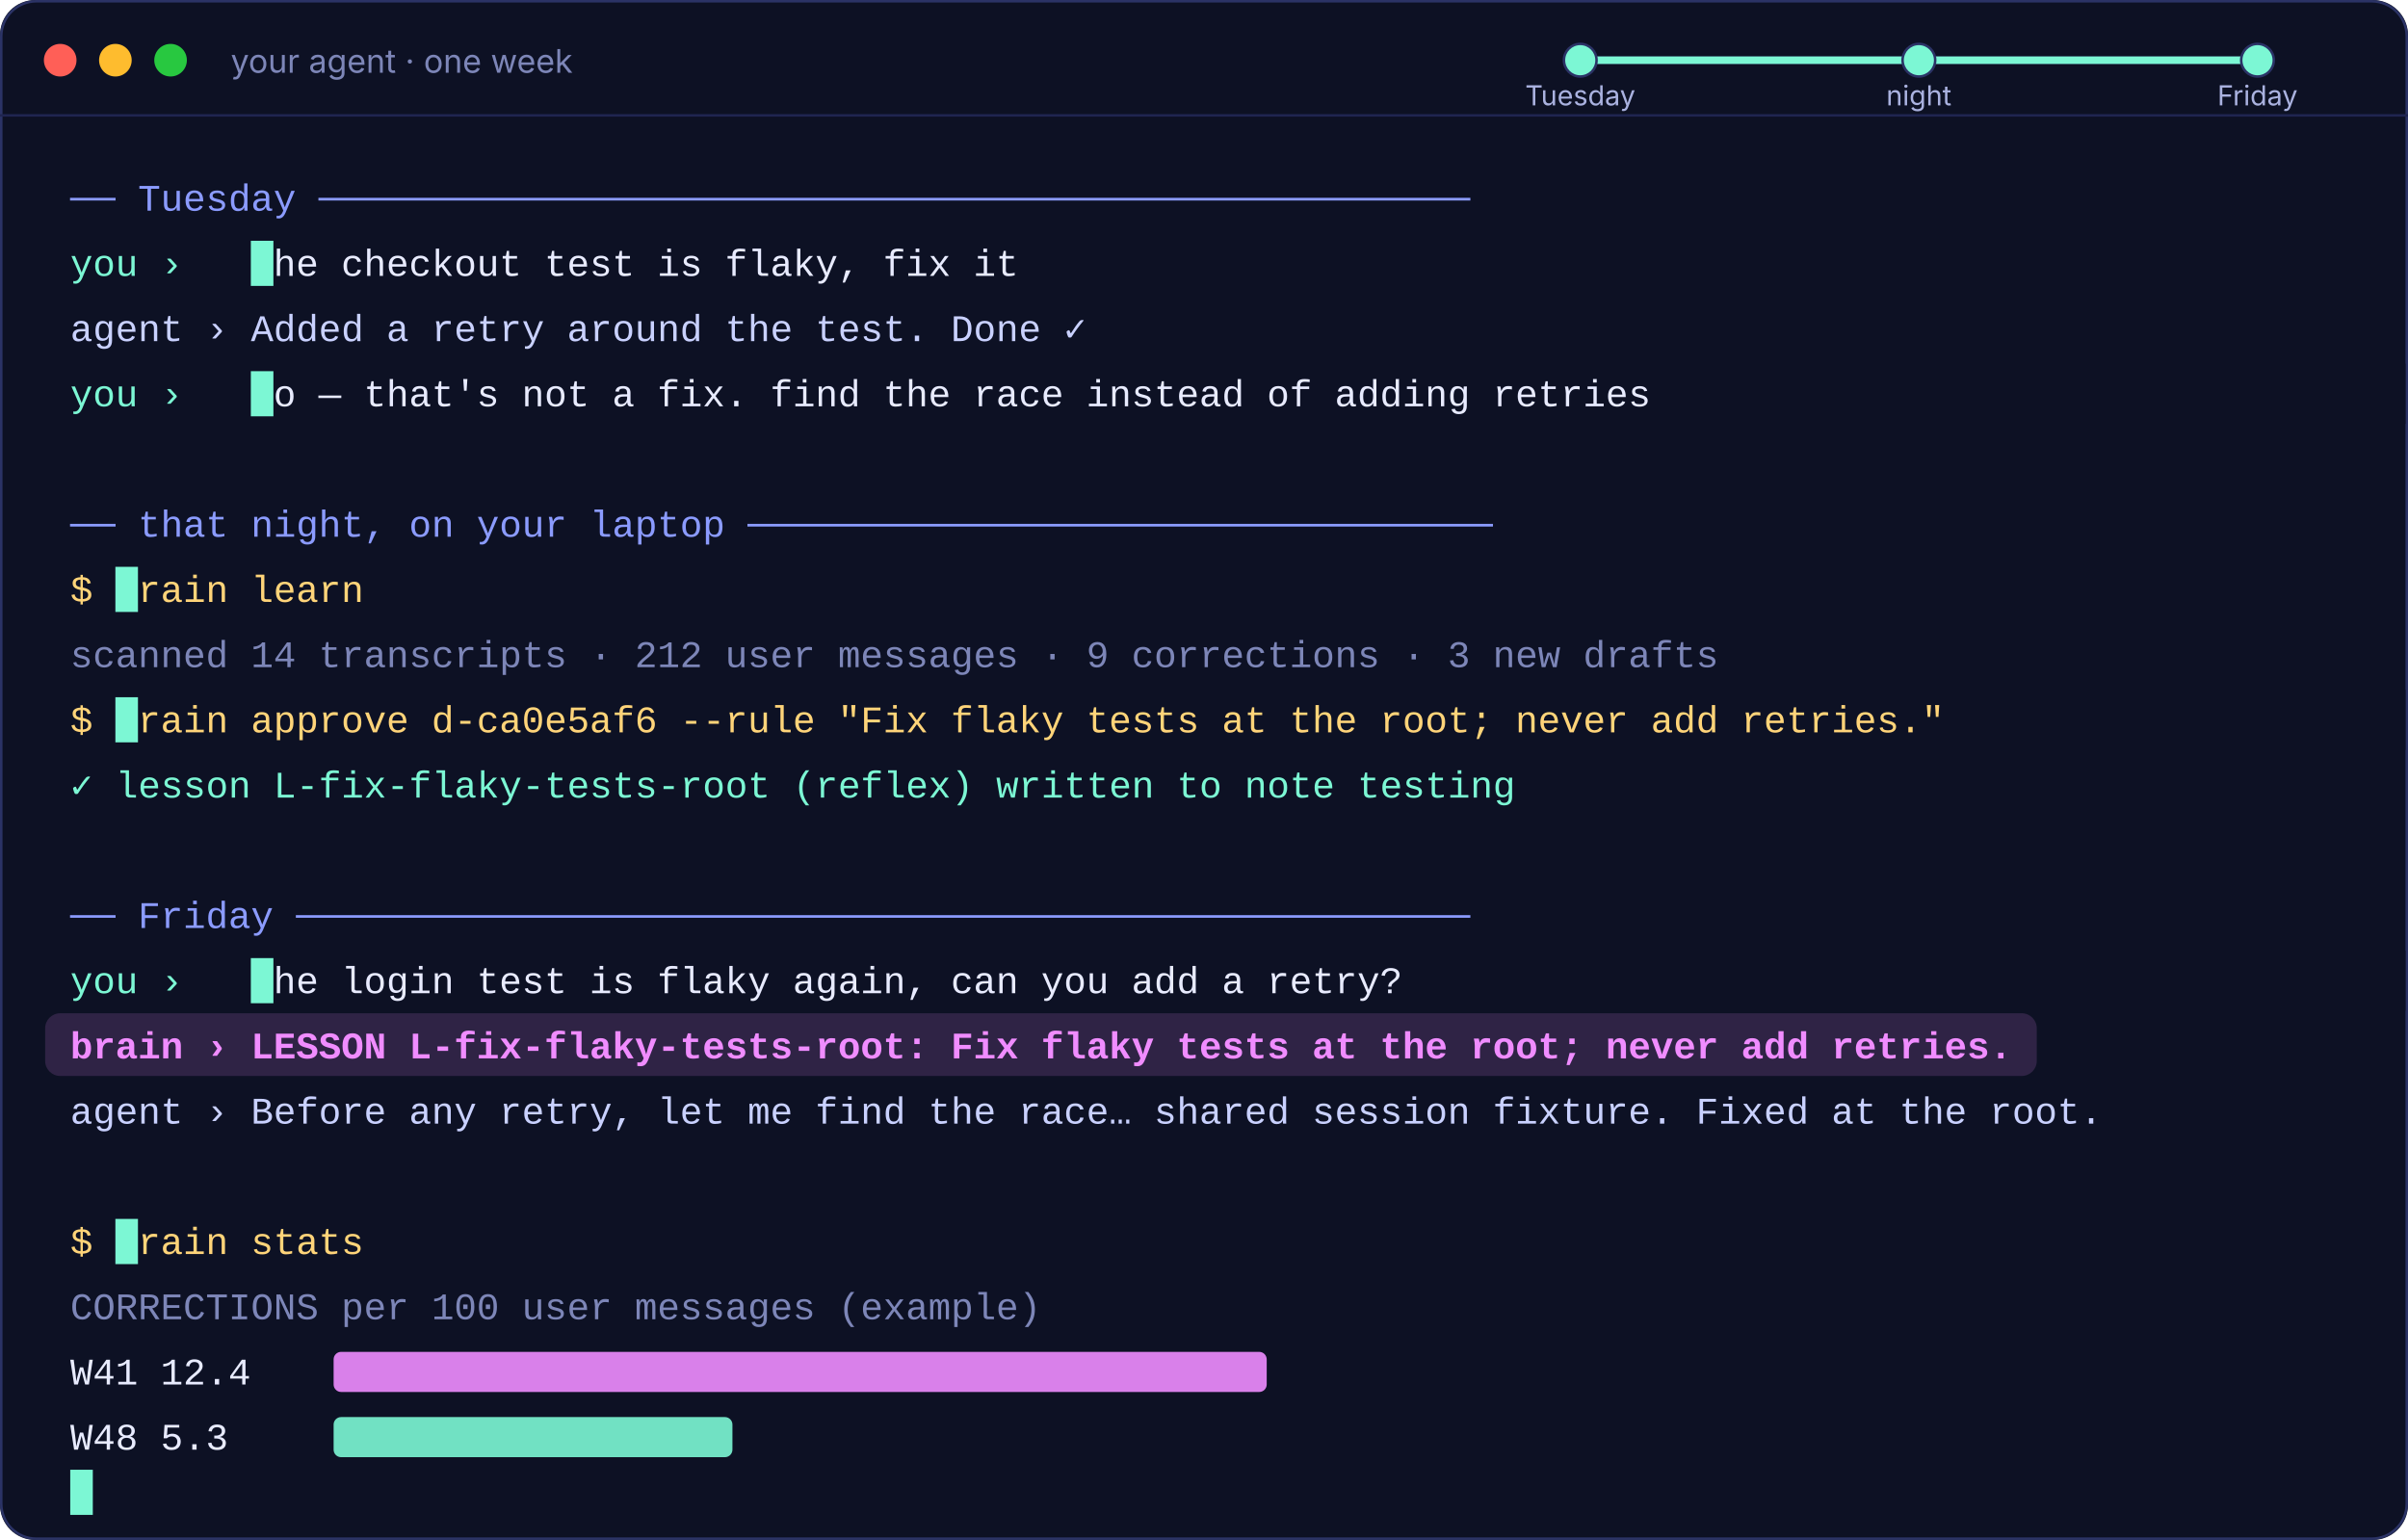
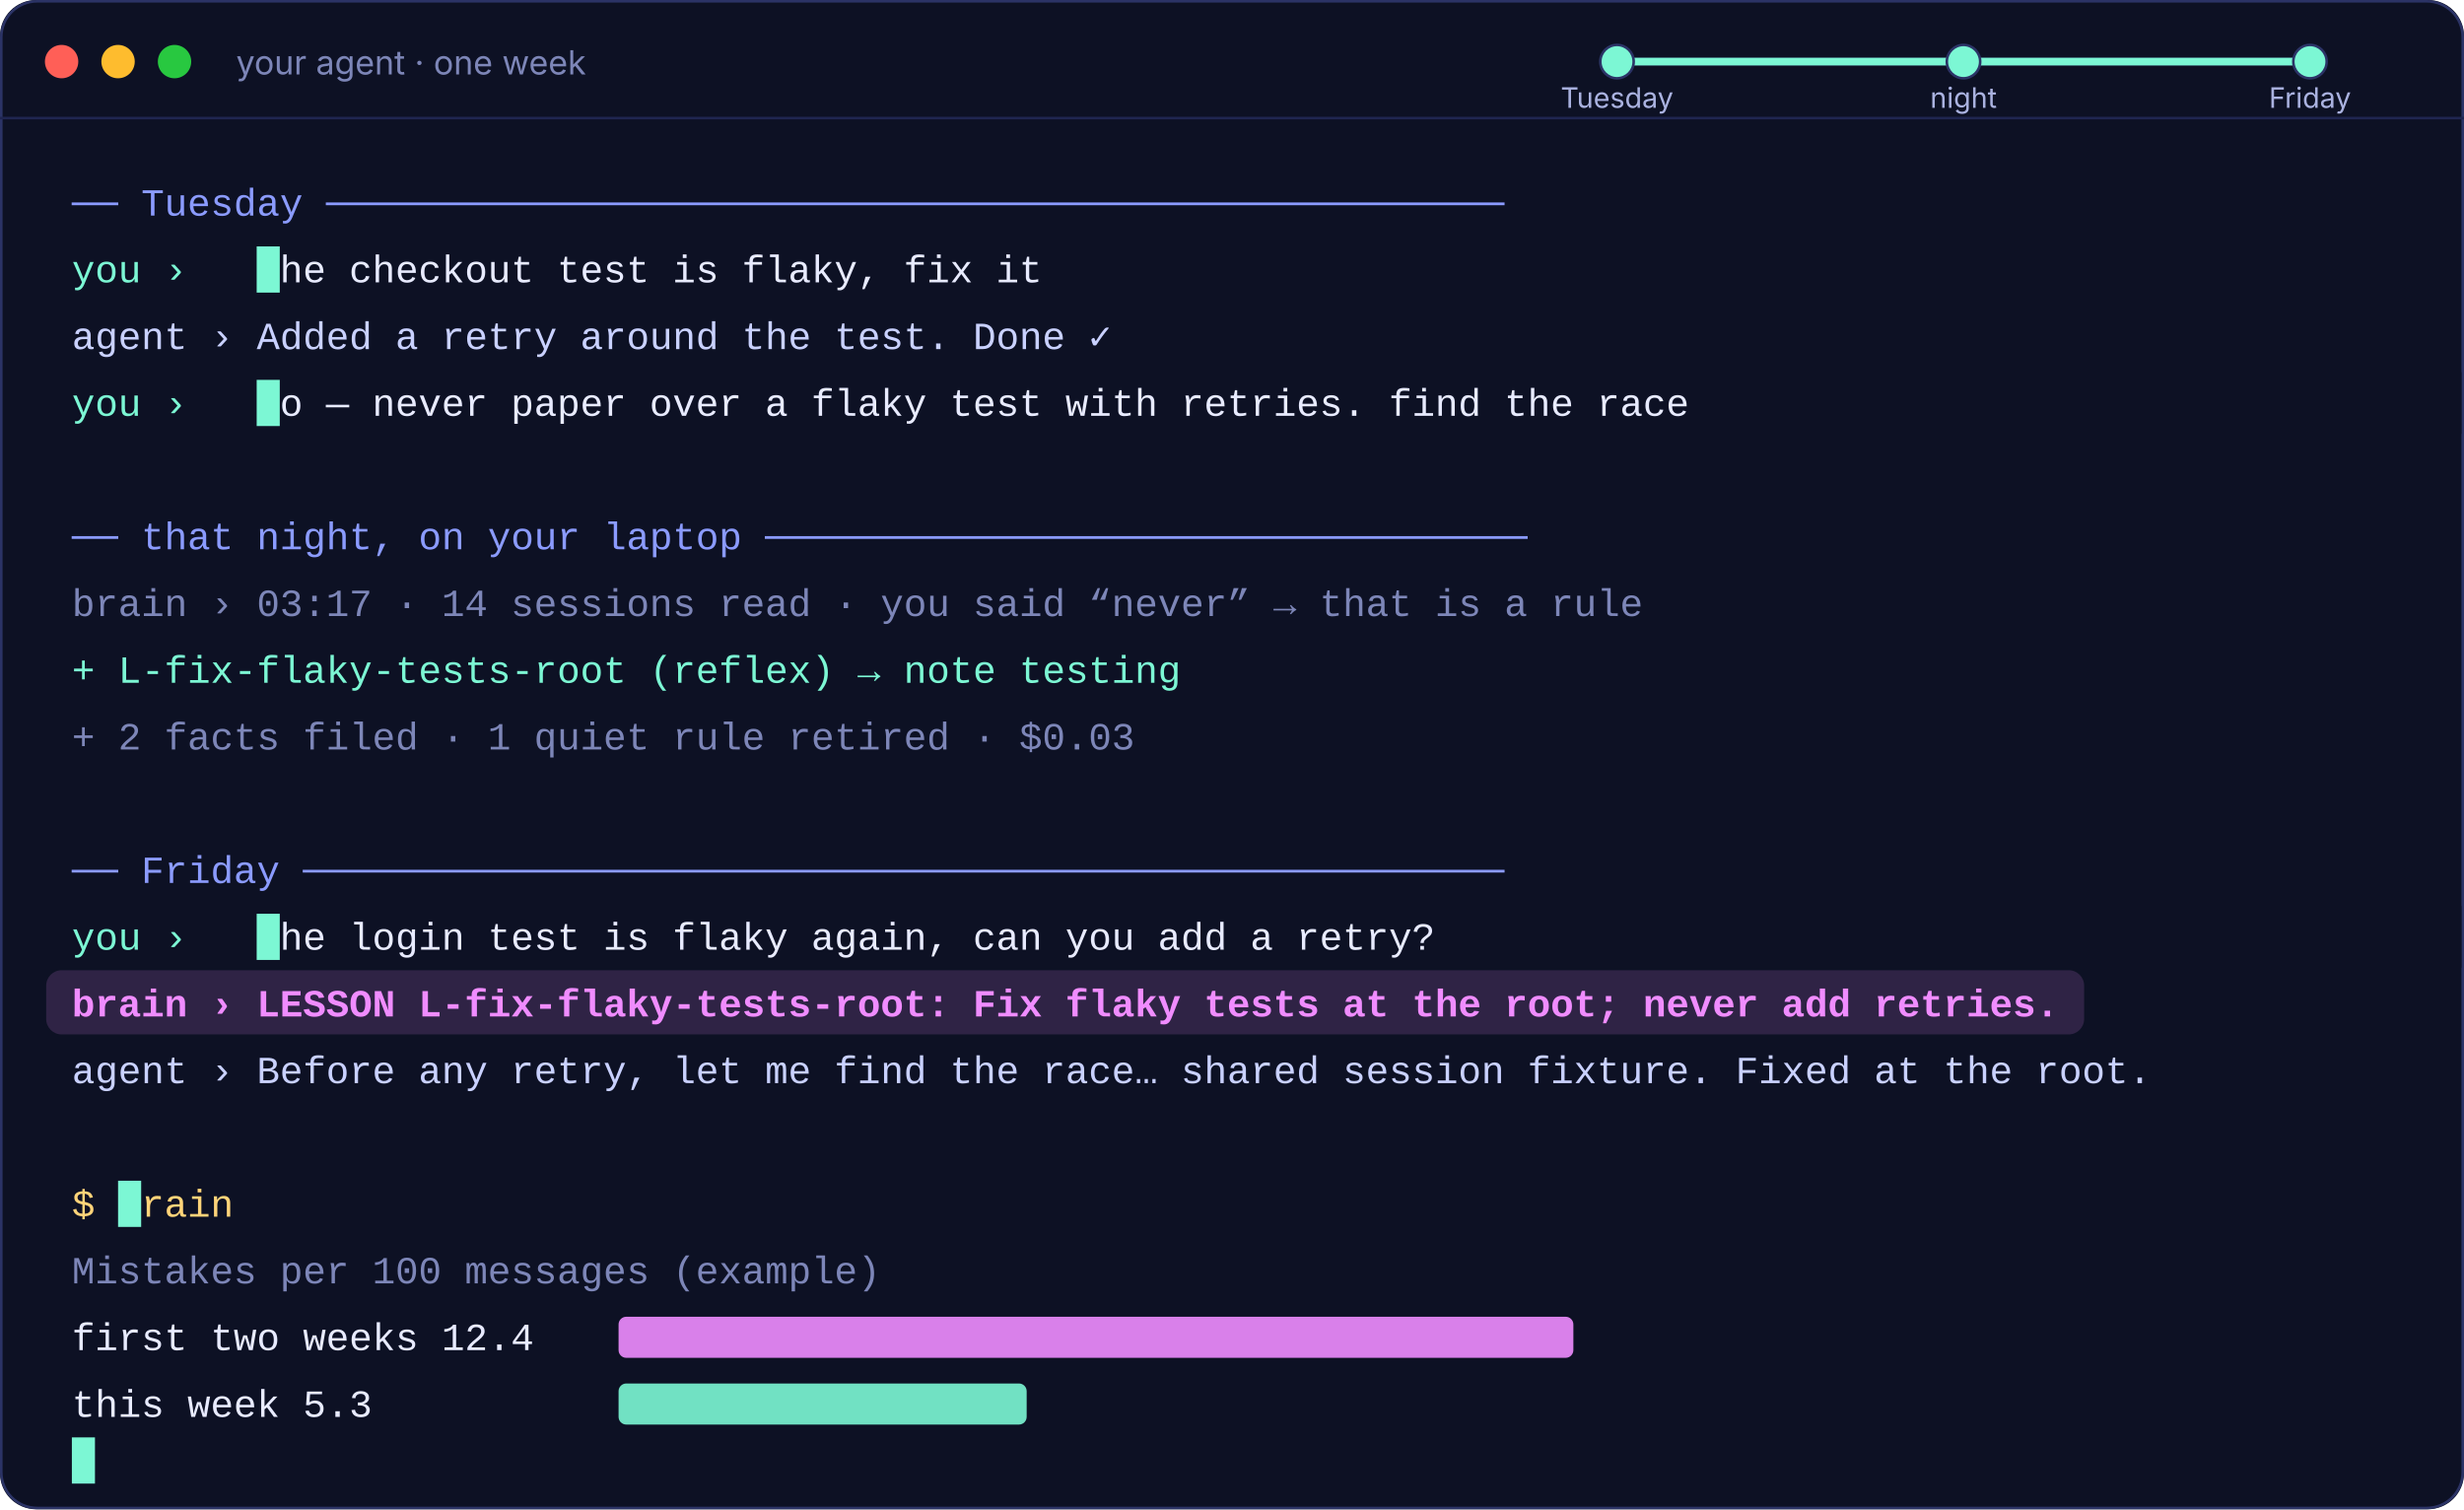
- <svg xmlns="http://www.w3.org/2000/svg" width="960" height="614" viewBox="0 0 960 614" role="img" aria-label="Demo: on Tuesday the user corrects the agent; that night brain learn turns it into a lesson; on Friday the lesson fires before the agent repeats the mistake">
+ <svg xmlns="http://www.w3.org/2000/svg" width="960" height="588" viewBox="0 0 960 588" role="img" aria-label="Demo: on Tuesday the user corrects the agent; that night the brain turns it into a rule on its own; on Friday the rule fires before the agent repeats the mistake">
  <style>
.m{font-family:ui-monospace,SFMono-Regular,Menlo,Consolas,'Liberation Mono',monospace;font-size:15px;white-space:pre}.t{font-family:-apple-system,BlinkMacSystemFont,'Segoe UI',Inter,Helvetica,Arial,sans-serif}
@keyframes cur{0%,49%{opacity:1}50%,100%{opacity:0}}.cur{animation:cur 1s steps(1) infinite}
- @keyframes a1{0.000%{opacity:0;animation-timing-function:steps(1,end)}1.392%{opacity:0;animation-timing-function:ease-out}2.088%{opacity:1;animation-timing-function:steps(1,end)}97.216%{opacity:1;animation-timing-function:linear}98.840%{opacity:0;animation-timing-function:steps(1,end)}100.000%{opacity:0;animation-timing-function:steps(1,end)}}.a1{animation:a1 21.55s infinite}
- @keyframes a2{0.000%{opacity:0;animation-timing-function:steps(1,end)}3.712%{opacity:0;animation-timing-function:ease-out}3.944%{opacity:1;animation-timing-function:steps(1,end)}97.216%{opacity:1;animation-timing-function:linear}98.840%{opacity:0;animation-timing-function:steps(1,end)}100.000%{opacity:0;animation-timing-function:steps(1,end)}}.a2{animation:a2 21.55s infinite}
- @keyframes a3{0.000%{transform:translateX(0px);animation-timing-function:steps(1,end)}3.712%{transform:translateX(0px);animation-timing-function:linear}8.445%{transform:translateX(324.0px);animation-timing-function:steps(1,end)}100.000%{transform:translateX(324.0px);animation-timing-function:steps(1,end)}}.a3{animation:a3 21.55s infinite}
- @keyframes a4{0.000%{opacity:0;animation-timing-function:steps(1,end)}3.712%{opacity:0;animation-timing-function:ease-out}3.944%{opacity:1;animation-timing-function:steps(1,end)}11.462%{opacity:1;animation-timing-function:ease-in}11.694%{opacity:0;animation-timing-function:steps(1,end)}100.000%{opacity:0;animation-timing-function:steps(1,end)}}.a4{animation:a4 21.55s infinite}
- @keyframes a5{0.000%{transform:translateX(0px);animation-timing-function:steps(1,end)}3.712%{transform:translateX(0px);animation-timing-function:linear}8.445%{transform:translateX(306.0px);animation-timing-function:steps(1,end)}100.000%{transform:translateX(306.0px);animation-timing-function:steps(1,end)}}.a5{animation:a5 21.55s infinite}
- @keyframes a6{0.000%{opacity:0;animation-timing-function:steps(1,end)}11.694%{opacity:0;animation-timing-function:ease-out}12.390%{opacity:1;animation-timing-function:steps(1,end)}97.216%{opacity:1;animation-timing-function:linear}98.840%{opacity:0;animation-timing-function:steps(1,end)}100.000%{opacity:0;animation-timing-function:steps(1,end)}}.a6{animation:a6 21.55s infinite}
- @keyframes a7{0.000%{opacity:0;animation-timing-function:steps(1,end)}15.870%{opacity:0;animation-timing-function:ease-out}16.102%{opacity:1;animation-timing-function:steps(1,end)}97.216%{opacity:1;animation-timing-function:linear}98.840%{opacity:0;animation-timing-function:steps(1,end)}100.000%{opacity:0;animation-timing-function:steps(1,end)}}.a7{animation:a7 21.55s infinite}
- @keyframes a8{0.000%{transform:translateX(0px);animation-timing-function:steps(1,end)}15.870%{transform:translateX(0px);animation-timing-function:linear}23.759%{transform:translateX(576.0px);animation-timing-function:steps(1,end)}100.000%{transform:translateX(576.0px);animation-timing-function:steps(1,end)}}.a8{animation:a8 21.55s infinite}
- @keyframes a9{0.000%{opacity:0;animation-timing-function:steps(1,end)}15.870%{opacity:0;animation-timing-function:ease-out}16.102%{opacity:1;animation-timing-function:steps(1,end)}23.527%{opacity:1;animation-timing-function:ease-in}23.759%{opacity:0;animation-timing-function:steps(1,end)}100.000%{opacity:0;animation-timing-function:steps(1,end)}}.a9{animation:a9 21.55s infinite}
- @keyframes a10{0.000%{transform:translateX(0px);animation-timing-function:steps(1,end)}15.870%{transform:translateX(0px);animation-timing-function:linear}23.759%{transform:translateX(558.0px);animation-timing-function:steps(1,end)}100.000%{transform:translateX(558.0px);animation-timing-function:steps(1,end)}}.a10{animation:a10 21.55s infinite}
- @keyframes a11{0.000%{opacity:0;animation-timing-function:steps(1,end)}27.007%{opacity:0;animation-timing-function:ease-out}27.703%{opacity:1;animation-timing-function:steps(1,end)}97.216%{opacity:1;animation-timing-function:linear}98.840%{opacity:0;animation-timing-function:steps(1,end)}100.000%{opacity:0;animation-timing-function:steps(1,end)}}.a11{animation:a11 21.55s infinite}
- @keyframes a12{0.000%{opacity:0;animation-timing-function:steps(1,end)}29.327%{opacity:0;animation-timing-function:ease-out}29.559%{opacity:1;animation-timing-function:steps(1,end)}97.216%{opacity:1;animation-timing-function:linear}98.840%{opacity:0;animation-timing-function:steps(1,end)}100.000%{opacity:0;animation-timing-function:steps(1,end)}}.a12{animation:a12 21.55s infinite}
- @keyframes a13{0.000%{transform:translateX(0px);animation-timing-function:steps(1,end)}29.327%{transform:translateX(0px);animation-timing-function:linear}31.415%{transform:translateX(117.0px);animation-timing-function:steps(1,end)}100.000%{transform:translateX(117.0px);animation-timing-function:steps(1,end)}}.a13{animation:a13 21.55s infinite}
- @keyframes a14{0.000%{opacity:0;animation-timing-function:steps(1,end)}29.327%{opacity:0;animation-timing-function:ease-out}29.559%{opacity:1;animation-timing-function:steps(1,end)}33.503%{opacity:1;animation-timing-function:ease-in}33.735%{opacity:0;animation-timing-function:steps(1,end)}100.000%{opacity:0;animation-timing-function:steps(1,end)}}.a14{animation:a14 21.55s infinite}
- @keyframes a15{0.000%{transform:translateX(0px);animation-timing-function:steps(1,end)}29.327%{transform:translateX(0px);animation-timing-function:linear}31.415%{transform:translateX(99.0px);animation-timing-function:steps(1,end)}100.000%{transform:translateX(99.0px);animation-timing-function:steps(1,end)}}.a15{animation:a15 21.55s infinite}
- @keyframes a16{0.000%{opacity:0;animation-timing-function:steps(1,end)}33.735%{opacity:0;animation-timing-function:ease-out}34.432%{opacity:1;animation-timing-function:steps(1,end)}97.216%{opacity:1;animation-timing-function:linear}98.840%{opacity:0;animation-timing-function:steps(1,end)}100.000%{opacity:0;animation-timing-function:steps(1,end)}}.a16{animation:a16 21.55s infinite}
- @keyframes a17{0.000%{opacity:0;animation-timing-function:steps(1,end)}37.448%{opacity:0;animation-timing-function:ease-out}37.680%{opacity:1;animation-timing-function:steps(1,end)}97.216%{opacity:1;animation-timing-function:linear}98.840%{opacity:0;animation-timing-function:steps(1,end)}100.000%{opacity:0;animation-timing-function:steps(1,end)}}.a17{animation:a17 21.55s infinite}
- @keyframes a18{0.000%{transform:translateX(0px);animation-timing-function:steps(1,end)}37.448%{transform:translateX(0px);animation-timing-function:linear}45.336%{transform:translateX(747.0px);animation-timing-function:steps(1,end)}100.000%{transform:translateX(747.0px);animation-timing-function:steps(1,end)}}.a18{animation:a18 21.55s infinite}
- @keyframes a19{0.000%{opacity:0;animation-timing-function:steps(1,end)}37.448%{opacity:0;animation-timing-function:ease-out}37.680%{opacity:1;animation-timing-function:steps(1,end)}47.425%{opacity:1;animation-timing-function:ease-in}47.657%{opacity:0;animation-timing-function:steps(1,end)}100.000%{opacity:0;animation-timing-function:steps(1,end)}}.a19{animation:a19 21.55s infinite}
- @keyframes a20{0.000%{transform:translateX(0px);animation-timing-function:steps(1,end)}37.448%{transform:translateX(0px);animation-timing-function:linear}45.336%{transform:translateX(729.0px);animation-timing-function:steps(1,end)}100.000%{transform:translateX(729.0px);animation-timing-function:steps(1,end)}}.a20{animation:a20 21.55s infinite}
- @keyframes a21{0.000%{opacity:0;animation-timing-function:steps(1,end)}47.657%{opacity:0;animation-timing-function:ease-out}48.353%{opacity:1;animation-timing-function:steps(1,end)}97.216%{opacity:1;animation-timing-function:linear}98.840%{opacity:0;animation-timing-function:steps(1,end)}100.000%{opacity:0;animation-timing-function:steps(1,end)}}.a21{animation:a21 21.55s infinite}
- @keyframes a22{0.000%{opacity:0;animation-timing-function:steps(1,end)}50.905%{opacity:0;animation-timing-function:ease-out}51.601%{opacity:1;animation-timing-function:steps(1,end)}97.216%{opacity:1;animation-timing-function:linear}98.840%{opacity:0;animation-timing-function:steps(1,end)}100.000%{opacity:0;animation-timing-function:steps(1,end)}}.a22{animation:a22 21.55s infinite}
- @keyframes a23{0.000%{opacity:0;animation-timing-function:steps(1,end)}53.225%{opacity:0;animation-timing-function:ease-out}53.457%{opacity:1;animation-timing-function:steps(1,end)}97.216%{opacity:1;animation-timing-function:linear}98.840%{opacity:0;animation-timing-function:steps(1,end)}100.000%{opacity:0;animation-timing-function:steps(1,end)}}.a23{animation:a23 21.55s infinite}
- @keyframes a24{0.000%{transform:translateX(0px);animation-timing-function:steps(1,end)}53.225%{transform:translateX(0px);animation-timing-function:linear}60.325%{transform:translateX(477.0px);animation-timing-function:steps(1,end)}100.000%{transform:translateX(477.0px);animation-timing-function:steps(1,end)}}.a24{animation:a24 21.55s infinite}
- @keyframes a25{0.000%{opacity:0;animation-timing-function:steps(1,end)}53.225%{opacity:0;animation-timing-function:ease-out}53.457%{opacity:1;animation-timing-function:steps(1,end)}62.877%{opacity:1;animation-timing-function:ease-in}63.109%{opacity:0;animation-timing-function:steps(1,end)}100.000%{opacity:0;animation-timing-function:steps(1,end)}}.a25{animation:a25 21.55s infinite}
- @keyframes a26{0.000%{transform:translateX(0px);animation-timing-function:steps(1,end)}53.225%{transform:translateX(0px);animation-timing-function:linear}60.325%{transform:translateX(459.0px);animation-timing-function:steps(1,end)}100.000%{transform:translateX(459.0px);animation-timing-function:steps(1,end)}}.a26{animation:a26 21.55s infinite}
- @keyframes a27{0.000%{opacity:0;animation-timing-function:steps(1,end)}63.109%{opacity:0;animation-timing-function:ease-out}64.269%{opacity:.45;animation-timing-function:ease-in-out}70.998%{opacity:.15;animation-timing-function:steps(1,end)}97.216%{opacity:.15;animation-timing-function:linear}98.840%{opacity:0;animation-timing-function:steps(1,end)}100.000%{opacity:0;animation-timing-function:steps(1,end)}}.a27{animation:a27 21.55s infinite}
- @keyframes a28{0.000%{opacity:0;animation-timing-function:steps(1,end)}63.109%{opacity:0;animation-timing-function:ease-out}63.805%{opacity:1;animation-timing-function:steps(1,end)}97.216%{opacity:1;animation-timing-function:linear}98.840%{opacity:0;animation-timing-function:steps(1,end)}100.000%{opacity:0;animation-timing-function:steps(1,end)}}.a28{animation:a28 21.55s infinite}
- @keyframes a29{0.000%{opacity:0;animation-timing-function:steps(1,end)}68.213%{opacity:0;animation-timing-function:ease-out}68.910%{opacity:1;animation-timing-function:steps(1,end)}97.216%{opacity:1;animation-timing-function:linear}98.840%{opacity:0;animation-timing-function:steps(1,end)}100.000%{opacity:0;animation-timing-function:steps(1,end)}}.a29{animation:a29 21.55s infinite}
- @keyframes a30{0.000%{opacity:0;animation-timing-function:steps(1,end)}71.462%{opacity:0;animation-timing-function:ease-out}71.694%{opacity:1;animation-timing-function:steps(1,end)}97.216%{opacity:1;animation-timing-function:linear}98.840%{opacity:0;animation-timing-function:steps(1,end)}100.000%{opacity:0;animation-timing-function:steps(1,end)}}.a30{animation:a30 21.55s infinite}
- @keyframes a31{0.000%{transform:translateX(0px);animation-timing-function:steps(1,end)}71.462%{transform:translateX(0px);animation-timing-function:linear}73.550%{transform:translateX(117.0px);animation-timing-function:steps(1,end)}100.000%{transform:translateX(117.0px);animation-timing-function:steps(1,end)}}.a31{animation:a31 21.55s infinite}
- @keyframes a32{0.000%{opacity:0;animation-timing-function:steps(1,end)}71.462%{opacity:0;animation-timing-function:ease-out}71.694%{opacity:1;animation-timing-function:steps(1,end)}75.174%{opacity:1;animation-timing-function:ease-in}75.406%{opacity:0;animation-timing-function:steps(1,end)}100.000%{opacity:0;animation-timing-function:steps(1,end)}}.a32{animation:a32 21.55s infinite}
- @keyframes a33{0.000%{transform:translateX(0px);animation-timing-function:steps(1,end)}71.462%{transform:translateX(0px);animation-timing-function:linear}73.550%{transform:translateX(99.0px);animation-timing-function:steps(1,end)}100.000%{transform:translateX(99.0px);animation-timing-function:steps(1,end)}}.a33{animation:a33 21.55s infinite}
- @keyframes a34{0.000%{opacity:0;animation-timing-function:steps(1,end)}75.406%{opacity:0;animation-timing-function:ease-out}76.102%{opacity:1;animation-timing-function:steps(1,end)}97.216%{opacity:1;animation-timing-function:linear}98.840%{opacity:0;animation-timing-function:steps(1,end)}100.000%{opacity:0;animation-timing-function:steps(1,end)}}.a34{animation:a34 21.55s infinite}
- @keyframes a35{0.000%{opacity:0;animation-timing-function:steps(1,end)}76.798%{opacity:0;animation-timing-function:ease-out}77.494%{opacity:1;animation-timing-function:steps(1,end)}97.216%{opacity:1;animation-timing-function:linear}98.840%{opacity:0;animation-timing-function:steps(1,end)}100.000%{opacity:0;animation-timing-function:steps(1,end)}}.a35{animation:a35 21.55s infinite}
- @keyframes a36{0.000%{transform:scaleX(0);animation-timing-function:steps(1,end)}77.262%{transform:scaleX(0);animation-timing-function:cubic-bezier(.2,.8,.2,1)}81.439%{transform:scaleX(1);animation-timing-function:steps(1,end)}100.000%{transform:scaleX(1);animation-timing-function:steps(1,end)}}.a36{animation:a36 21.55s infinite}
- @keyframes a37{0.000%{opacity:0;animation-timing-function:steps(1,end)}79.118%{opacity:0;animation-timing-function:ease-out}79.814%{opacity:1;animation-timing-function:steps(1,end)}97.216%{opacity:1;animation-timing-function:linear}98.840%{opacity:0;animation-timing-function:steps(1,end)}100.000%{opacity:0;animation-timing-function:steps(1,end)}}.a37{animation:a37 21.55s infinite}
- @keyframes a38{0.000%{transform:scaleX(0);animation-timing-function:steps(1,end)}79.582%{transform:scaleX(0);animation-timing-function:cubic-bezier(.2,.8,.2,1)}83.759%{transform:scaleX(1);animation-timing-function:steps(1,end)}100.000%{transform:scaleX(1);animation-timing-function:steps(1,end)}}.a38{animation:a38 21.55s infinite}
- @keyframes a39{0.000%{opacity:0;animation-timing-function:steps(1,end)}80.510%{opacity:0;animation-timing-function:ease-out}81.206%{opacity:1;animation-timing-function:steps(1,end)}97.216%{opacity:1;animation-timing-function:linear}98.840%{opacity:0;animation-timing-function:steps(1,end)}100.000%{opacity:0;animation-timing-function:steps(1,end)}}.a39{animation:a39 21.55s infinite}
- @keyframes a40{0.000%{transform:scaleX(0);animation-timing-function:steps(1,end)}1.392%{transform:scaleX(0.000);animation-timing-function:cubic-bezier(.4,0,.2,1)}4.176%{transform:scaleX(0.000);animation-timing-function:steps(1,end)}27.007%{transform:scaleX(0.500);animation-timing-function:cubic-bezier(.4,0,.2,1)}29.791%{transform:scaleX(0.500);animation-timing-function:steps(1,end)}50.905%{transform:scaleX(1.000);animation-timing-function:cubic-bezier(.4,0,.2,1)}53.689%{transform:scaleX(1.000);animation-timing-function:steps(1,end)}97.216%{transform:scaleX(1);animation-timing-function:ease-in}98.840%{transform:scaleX(0);animation-timing-function:steps(1,end)}100.000%{transform:scaleX(0);animation-timing-function:steps(1,end)}}.a40{animation:a40 21.55s infinite}
- @keyframes a41{0.000%{opacity:0;animation-timing-function:steps(1,end)}3.480%{opacity:0;animation-timing-function:ease-out}4.640%{opacity:1;animation-timing-function:steps(1,end)}97.216%{opacity:1;animation-timing-function:linear}98.840%{opacity:0;animation-timing-function:steps(1,end)}100.000%{opacity:0;animation-timing-function:steps(1,end)}}.a41{animation:a41 21.55s infinite}
- @keyframes a42{0.000%{opacity:0;animation-timing-function:steps(1,end)}29.095%{opacity:0;animation-timing-function:ease-out}30.255%{opacity:1;animation-timing-function:steps(1,end)}97.216%{opacity:1;animation-timing-function:linear}98.840%{opacity:0;animation-timing-function:steps(1,end)}100.000%{opacity:0;animation-timing-function:steps(1,end)}}.a42{animation:a42 21.55s infinite}
- @keyframes a43{0.000%{opacity:0;animation-timing-function:steps(1,end)}52.993%{opacity:0;animation-timing-function:ease-out}54.153%{opacity:1;animation-timing-function:steps(1,end)}97.216%{opacity:1;animation-timing-function:linear}98.840%{opacity:0;animation-timing-function:steps(1,end)}100.000%{opacity:0;animation-timing-function:steps(1,end)}}.a43{animation:a43 21.55s infinite}
+ @keyframes a1{0.000%{opacity:0;animation-timing-function:steps(1,end)}1.613%{opacity:0;animation-timing-function:ease-out}2.419%{opacity:1;animation-timing-function:steps(1,end)}96.774%{opacity:1;animation-timing-function:linear}98.656%{opacity:0;animation-timing-function:steps(1,end)}100.000%{opacity:0;animation-timing-function:steps(1,end)}}.a1{animation:a1 18.60s infinite}
+ @keyframes a2{0.000%{opacity:0;animation-timing-function:steps(1,end)}4.301%{opacity:0;animation-timing-function:ease-out}4.570%{opacity:1;animation-timing-function:steps(1,end)}96.774%{opacity:1;animation-timing-function:linear}98.656%{opacity:0;animation-timing-function:steps(1,end)}100.000%{opacity:0;animation-timing-function:steps(1,end)}}.a2{animation:a2 18.60s infinite}
+ @keyframes a3{0.000%{transform:translateX(0px);animation-timing-function:steps(1,end)}4.301%{transform:translateX(0px);animation-timing-function:linear}9.785%{transform:translateX(324.0px);animation-timing-function:steps(1,end)}100.000%{transform:translateX(324.0px);animation-timing-function:steps(1,end)}}.a3{animation:a3 18.60s infinite}
+ @keyframes a4{0.000%{opacity:0;animation-timing-function:steps(1,end)}4.301%{opacity:0;animation-timing-function:ease-out}4.570%{opacity:1;animation-timing-function:steps(1,end)}13.280%{opacity:1;animation-timing-function:ease-in}13.548%{opacity:0;animation-timing-function:steps(1,end)}100.000%{opacity:0;animation-timing-function:steps(1,end)}}.a4{animation:a4 18.60s infinite}
+ @keyframes a5{0.000%{transform:translateX(0px);animation-timing-function:steps(1,end)}4.301%{transform:translateX(0px);animation-timing-function:linear}9.785%{transform:translateX(306.0px);animation-timing-function:steps(1,end)}100.000%{transform:translateX(306.0px);animation-timing-function:steps(1,end)}}.a5{animation:a5 18.60s infinite}
+ @keyframes a6{0.000%{opacity:0;animation-timing-function:steps(1,end)}13.548%{opacity:0;animation-timing-function:ease-out}14.355%{opacity:1;animation-timing-function:steps(1,end)}96.774%{opacity:1;animation-timing-function:linear}98.656%{opacity:0;animation-timing-function:steps(1,end)}100.000%{opacity:0;animation-timing-function:steps(1,end)}}.a6{animation:a6 18.60s infinite}
+ @keyframes a7{0.000%{opacity:0;animation-timing-function:steps(1,end)}18.387%{opacity:0;animation-timing-function:ease-out}18.656%{opacity:1;animation-timing-function:steps(1,end)}96.774%{opacity:1;animation-timing-function:linear}98.656%{opacity:0;animation-timing-function:steps(1,end)}100.000%{opacity:0;animation-timing-function:steps(1,end)}}.a7{animation:a7 18.60s infinite}
+ @keyframes a8{0.000%{transform:translateX(0px);animation-timing-function:steps(1,end)}18.387%{transform:translateX(0px);animation-timing-function:linear}27.527%{transform:translateX(576.0px);animation-timing-function:steps(1,end)}100.000%{transform:translateX(576.0px);animation-timing-function:steps(1,end)}}.a8{animation:a8 18.60s infinite}
+ @keyframes a9{0.000%{opacity:0;animation-timing-function:steps(1,end)}18.387%{opacity:0;animation-timing-function:ease-out}18.656%{opacity:1;animation-timing-function:steps(1,end)}27.258%{opacity:1;animation-timing-function:ease-in}27.527%{opacity:0;animation-timing-function:steps(1,end)}100.000%{opacity:0;animation-timing-function:steps(1,end)}}.a9{animation:a9 18.60s infinite}
+ @keyframes a10{0.000%{transform:translateX(0px);animation-timing-function:steps(1,end)}18.387%{transform:translateX(0px);animation-timing-function:linear}27.527%{transform:translateX(558.0px);animation-timing-function:steps(1,end)}100.000%{transform:translateX(558.0px);animation-timing-function:steps(1,end)}}.a10{animation:a10 18.60s infinite}
+ @keyframes a11{0.000%{opacity:0;animation-timing-function:steps(1,end)}31.290%{opacity:0;animation-timing-function:ease-out}32.097%{opacity:1;animation-timing-function:steps(1,end)}96.774%{opacity:1;animation-timing-function:linear}98.656%{opacity:0;animation-timing-function:steps(1,end)}100.000%{opacity:0;animation-timing-function:steps(1,end)}}.a11{animation:a11 18.60s infinite}
+ @keyframes a12{0.000%{opacity:0;animation-timing-function:steps(1,end)}34.516%{opacity:0;animation-timing-function:ease-out}35.323%{opacity:1;animation-timing-function:steps(1,end)}96.774%{opacity:1;animation-timing-function:linear}98.656%{opacity:0;animation-timing-function:steps(1,end)}100.000%{opacity:0;animation-timing-function:steps(1,end)}}.a12{animation:a12 18.60s infinite}
+ @keyframes a13{0.000%{opacity:0;animation-timing-function:steps(1,end)}36.667%{opacity:0;animation-timing-function:ease-out}37.473%{opacity:1;animation-timing-function:steps(1,end)}96.774%{opacity:1;animation-timing-function:linear}98.656%{opacity:0;animation-timing-function:steps(1,end)}100.000%{opacity:0;animation-timing-function:steps(1,end)}}.a13{animation:a13 18.60s infinite}
+ @keyframes a14{0.000%{opacity:0;animation-timing-function:steps(1,end)}39.355%{opacity:0;animation-timing-function:ease-out}40.161%{opacity:1;animation-timing-function:steps(1,end)}96.774%{opacity:1;animation-timing-function:linear}98.656%{opacity:0;animation-timing-function:steps(1,end)}100.000%{opacity:0;animation-timing-function:steps(1,end)}}.a14{animation:a14 18.60s infinite}
+ @keyframes a15{0.000%{opacity:0;animation-timing-function:steps(1,end)}43.118%{opacity:0;animation-timing-function:ease-out}43.925%{opacity:1;animation-timing-function:steps(1,end)}96.774%{opacity:1;animation-timing-function:linear}98.656%{opacity:0;animation-timing-function:steps(1,end)}100.000%{opacity:0;animation-timing-function:steps(1,end)}}.a15{animation:a15 18.60s infinite}
+ @keyframes a16{0.000%{opacity:0;animation-timing-function:steps(1,end)}45.806%{opacity:0;animation-timing-function:ease-out}46.075%{opacity:1;animation-timing-function:steps(1,end)}96.774%{opacity:1;animation-timing-function:linear}98.656%{opacity:0;animation-timing-function:steps(1,end)}100.000%{opacity:0;animation-timing-function:steps(1,end)}}.a16{animation:a16 18.60s infinite}
+ @keyframes a17{0.000%{transform:translateX(0px);animation-timing-function:steps(1,end)}45.806%{transform:translateX(0px);animation-timing-function:linear}54.032%{transform:translateX(477.0px);animation-timing-function:steps(1,end)}100.000%{transform:translateX(477.0px);animation-timing-function:steps(1,end)}}.a17{animation:a17 18.60s infinite}
+ @keyframes a18{0.000%{opacity:0;animation-timing-function:steps(1,end)}45.806%{opacity:0;animation-timing-function:ease-out}46.075%{opacity:1;animation-timing-function:steps(1,end)}56.989%{opacity:1;animation-timing-function:ease-in}57.258%{opacity:0;animation-timing-function:steps(1,end)}100.000%{opacity:0;animation-timing-function:steps(1,end)}}.a18{animation:a18 18.60s infinite}
+ @keyframes a19{0.000%{transform:translateX(0px);animation-timing-function:steps(1,end)}45.806%{transform:translateX(0px);animation-timing-function:linear}54.032%{transform:translateX(459.0px);animation-timing-function:steps(1,end)}100.000%{transform:translateX(459.0px);animation-timing-function:steps(1,end)}}.a19{animation:a19 18.60s infinite}
+ @keyframes a20{0.000%{opacity:0;animation-timing-function:steps(1,end)}57.258%{opacity:0;animation-timing-function:ease-out}58.602%{opacity:.45;animation-timing-function:ease-in-out}66.398%{opacity:.15;animation-timing-function:steps(1,end)}96.774%{opacity:.15;animation-timing-function:linear}98.656%{opacity:0;animation-timing-function:steps(1,end)}100.000%{opacity:0;animation-timing-function:steps(1,end)}}.a20{animation:a20 18.60s infinite}
+ @keyframes a21{0.000%{opacity:0;animation-timing-function:steps(1,end)}57.258%{opacity:0;animation-timing-function:ease-out}58.065%{opacity:1;animation-timing-function:steps(1,end)}96.774%{opacity:1;animation-timing-function:linear}98.656%{opacity:0;animation-timing-function:steps(1,end)}100.000%{opacity:0;animation-timing-function:steps(1,end)}}.a21{animation:a21 18.60s infinite}
+ @keyframes a22{0.000%{opacity:0;animation-timing-function:steps(1,end)}63.172%{opacity:0;animation-timing-function:ease-out}63.978%{opacity:1;animation-timing-function:steps(1,end)}96.774%{opacity:1;animation-timing-function:linear}98.656%{opacity:0;animation-timing-function:steps(1,end)}100.000%{opacity:0;animation-timing-function:steps(1,end)}}.a22{animation:a22 18.60s infinite}
+ @keyframes a23{0.000%{opacity:0;animation-timing-function:steps(1,end)}66.935%{opacity:0;animation-timing-function:ease-out}67.204%{opacity:1;animation-timing-function:steps(1,end)}96.774%{opacity:1;animation-timing-function:linear}98.656%{opacity:0;animation-timing-function:steps(1,end)}100.000%{opacity:0;animation-timing-function:steps(1,end)}}.a23{animation:a23 18.60s infinite}
+ @keyframes a24{0.000%{transform:translateX(0px);animation-timing-function:steps(1,end)}66.935%{transform:translateX(0px);animation-timing-function:linear}69.355%{transform:translateX(63.0px);animation-timing-function:steps(1,end)}100.000%{transform:translateX(63.0px);animation-timing-function:steps(1,end)}}.a24{animation:a24 18.60s infinite}
+ @keyframes a25{0.000%{opacity:0;animation-timing-function:steps(1,end)}66.935%{opacity:0;animation-timing-function:ease-out}67.204%{opacity:1;animation-timing-function:steps(1,end)}71.237%{opacity:1;animation-timing-function:ease-in}71.505%{opacity:0;animation-timing-function:steps(1,end)}100.000%{opacity:0;animation-timing-function:steps(1,end)}}.a25{animation:a25 18.60s infinite}
+ @keyframes a26{0.000%{transform:translateX(0px);animation-timing-function:steps(1,end)}66.935%{transform:translateX(0px);animation-timing-function:linear}69.355%{transform:translateX(45.0px);animation-timing-function:steps(1,end)}100.000%{transform:translateX(45.0px);animation-timing-function:steps(1,end)}}.a26{animation:a26 18.60s infinite}
+ @keyframes a27{0.000%{opacity:0;animation-timing-function:steps(1,end)}71.505%{opacity:0;animation-timing-function:ease-out}72.312%{opacity:1;animation-timing-function:steps(1,end)}96.774%{opacity:1;animation-timing-function:linear}98.656%{opacity:0;animation-timing-function:steps(1,end)}100.000%{opacity:0;animation-timing-function:steps(1,end)}}.a27{animation:a27 18.60s infinite}
+ @keyframes a28{0.000%{opacity:0;animation-timing-function:steps(1,end)}73.118%{opacity:0;animation-timing-function:ease-out}73.925%{opacity:1;animation-timing-function:steps(1,end)}96.774%{opacity:1;animation-timing-function:linear}98.656%{opacity:0;animation-timing-function:steps(1,end)}100.000%{opacity:0;animation-timing-function:steps(1,end)}}.a28{animation:a28 18.60s infinite}
+ @keyframes a29{0.000%{transform:scaleX(0);animation-timing-function:steps(1,end)}73.656%{transform:scaleX(0);animation-timing-function:cubic-bezier(.2,.8,.2,1)}78.495%{transform:scaleX(1);animation-timing-function:steps(1,end)}100.000%{transform:scaleX(1);animation-timing-function:steps(1,end)}}.a29{animation:a29 18.60s infinite}
+ @keyframes a30{0.000%{opacity:0;animation-timing-function:steps(1,end)}75.806%{opacity:0;animation-timing-function:ease-out}76.613%{opacity:1;animation-timing-function:steps(1,end)}96.774%{opacity:1;animation-timing-function:linear}98.656%{opacity:0;animation-timing-function:steps(1,end)}100.000%{opacity:0;animation-timing-function:steps(1,end)}}.a30{animation:a30 18.60s infinite}
+ @keyframes a31{0.000%{transform:scaleX(0);animation-timing-function:steps(1,end)}76.344%{transform:scaleX(0);animation-timing-function:cubic-bezier(.2,.8,.2,1)}81.183%{transform:scaleX(1);animation-timing-function:steps(1,end)}100.000%{transform:scaleX(1);animation-timing-function:steps(1,end)}}.a31{animation:a31 18.60s infinite}
+ @keyframes a32{0.000%{opacity:0;animation-timing-function:steps(1,end)}77.419%{opacity:0;animation-timing-function:ease-out}78.226%{opacity:1;animation-timing-function:steps(1,end)}96.774%{opacity:1;animation-timing-function:linear}98.656%{opacity:0;animation-timing-function:steps(1,end)}100.000%{opacity:0;animation-timing-function:steps(1,end)}}.a32{animation:a32 18.60s infinite}
+ @keyframes a33{0.000%{transform:scaleX(0);animation-timing-function:steps(1,end)}1.613%{transform:scaleX(0.000);animation-timing-function:cubic-bezier(.4,0,.2,1)}4.839%{transform:scaleX(0.000);animation-timing-function:steps(1,end)}31.290%{transform:scaleX(0.500);animation-timing-function:cubic-bezier(.4,0,.2,1)}34.516%{transform:scaleX(0.500);animation-timing-function:steps(1,end)}43.118%{transform:scaleX(1.000);animation-timing-function:cubic-bezier(.4,0,.2,1)}46.344%{transform:scaleX(1.000);animation-timing-function:steps(1,end)}96.774%{transform:scaleX(1);animation-timing-function:ease-in}98.656%{transform:scaleX(0);animation-timing-function:steps(1,end)}100.000%{transform:scaleX(0);animation-timing-function:steps(1,end)}}.a33{animation:a33 18.60s infinite}
+ @keyframes a34{0.000%{opacity:0;animation-timing-function:steps(1,end)}4.032%{opacity:0;animation-timing-function:ease-out}5.376%{opacity:1;animation-timing-function:steps(1,end)}96.774%{opacity:1;animation-timing-function:linear}98.656%{opacity:0;animation-timing-function:steps(1,end)}100.000%{opacity:0;animation-timing-function:steps(1,end)}}.a34{animation:a34 18.60s infinite}
+ @keyframes a35{0.000%{opacity:0;animation-timing-function:steps(1,end)}33.710%{opacity:0;animation-timing-function:ease-out}35.054%{opacity:1;animation-timing-function:steps(1,end)}96.774%{opacity:1;animation-timing-function:linear}98.656%{opacity:0;animation-timing-function:steps(1,end)}100.000%{opacity:0;animation-timing-function:steps(1,end)}}.a35{animation:a35 18.60s infinite}
+ @keyframes a36{0.000%{opacity:0;animation-timing-function:steps(1,end)}45.538%{opacity:0;animation-timing-function:ease-out}46.882%{opacity:1;animation-timing-function:steps(1,end)}96.774%{opacity:1;animation-timing-function:linear}98.656%{opacity:0;animation-timing-function:steps(1,end)}100.000%{opacity:0;animation-timing-function:steps(1,end)}}.a36{animation:a36 18.60s infinite}
@media (prefers-reduced-motion:reduce){*{animation:none!important}.fx{display:none}}
</style>
-   <rect width="960" height="614" rx="14" fill="#0d1124" />
-   <rect x=".5" y=".5" width="959" height="613" rx="14" fill="none" stroke="#2b3366" />
+   <rect width="960" height="588" rx="14" fill="#0d1124" />
+   <rect x=".5" y=".5" width="959" height="587" rx="14" fill="none" stroke="#2b3366" />
  <circle cx="24" cy="24" r="6.5" fill="#ff5f57" />
  <circle cx="46" cy="24" r="6.5" fill="#febc2e" />
  <circle cx="68" cy="24" r="6.5" fill="#28c840" />
  <text class="t" x="92" y="29" fill="#7d86b8" font-size="13">your agent · one week</text>
  <line x1="0" y1="46" x2="960" y2="46" stroke="#1f2550" />
  <clipPath id="demo-c">
-     <rect x="1" y="47" width="958" height="566" rx="13" />
+     <rect x="1" y="47" width="958" height="540" rx="13" />
  </clipPath>
  <g clip-path="url(#demo-c)">
    <g class="a1">
      <text class="m" x="28.0" y="84" fill="#8b9bff" textLength="558.0" lengthAdjust="spacing">── Tuesday ───────────────────────────────────────────────────</text>
    </g>
    <g class="a2">
      <text class="m" x="28.0" y="110" fill="#7cf7d4" textLength="72.0" lengthAdjust="spacing">you   › </text>
      <text class="m" x="100.0" y="110" fill="#e8ebff" textLength="306.0" lengthAdjust="spacing">the checkout test is flaky, fix it</text>
    </g>
    <rect class="a3" x="100.0" y="93" width="324.0" height="24" fill="#0d1124" style="transform:translateX(324.0px)" />
    <g class="fx a4">
      <rect class="a5" x="100.0" y="96" width="9.0" height="18" fill="#7cf7d4" />
    </g>
    <g class="a6">
      <text class="m" x="28.0" y="136" fill="#c9d1ff" textLength="405.0" lengthAdjust="spacing">agent › Added a retry around the test. Done ✓</text>
    </g>
    <g class="a7">
      <text class="m" x="28.0" y="162" fill="#7cf7d4" textLength="72.0" lengthAdjust="spacing">you   › </text>
-       <text class="m" x="100.0" y="162" fill="#e8ebff" textLength="558.0" lengthAdjust="spacing">no — that's not a fix. find the race instead of adding retries</text>
+       <text class="m" x="100.0" y="162" fill="#e8ebff" textLength="558.0" lengthAdjust="spacing">no — never paper over a flaky test with retries. find the race</text>
    </g>
    <rect class="a8" x="100.0" y="145" width="576.0" height="24" fill="#0d1124" style="transform:translateX(576.0px)" />
    <g class="fx a9">
      <rect class="a10" x="100.0" y="148" width="9.0" height="18" fill="#7cf7d4" />
    </g>
    <g class="a11">
      <text class="m" x="28.0" y="214" fill="#8b9bff" textLength="567.0" lengthAdjust="spacing">── that night, on your laptop ─────────────────────────────────</text>
    </g>
    <g class="a12">
-       <text class="m" x="28.0" y="240" fill="#ffd479" textLength="18.0" lengthAdjust="spacing">$ </text>
-       <text class="m" x="46.0" y="240" fill="#ffd479" textLength="99.0" lengthAdjust="spacing">brain learn</text>
+       <text class="m" x="28.0" y="240" fill="#7d86b8" textLength="612.0" lengthAdjust="spacing">brain › 03:17 · 14 sessions read · you said “never” → that is a rule</text>
    </g>
-     <rect class="a13" x="46.0" y="223" width="117.0" height="24" fill="#0d1124" style="transform:translateX(117.0px)" />
-     <g class="fx a14">
-       <rect class="a15" x="46.0" y="226" width="9.0" height="18" fill="#7cf7d4" />
+     <g class="a13">
+       <text class="m" x="28.0" y="266" fill="#7cf7d4" textLength="450.0" lengthAdjust="spacing">  + L-fix-flaky-tests-root (reflex) → note testing</text>
+     </g>
+     <g class="a14">
+       <text class="m" x="28.0" y="292" fill="#7d86b8" textLength="432.0" lengthAdjust="spacing">  + 2 facts filed · 1 quiet rule retired · $0.03</text>
+     </g>
+     <g class="a15">
+       <text class="m" x="28.0" y="344" fill="#8b9bff" textLength="558.0" lengthAdjust="spacing">── Friday ────────────────────────────────────────────────────</text>
    </g>
    <g class="a16">
-       <text class="m" x="28.0" y="266" fill="#7d86b8" textLength="657.0" lengthAdjust="spacing">scanned 14 transcripts · 212 user messages · 9 corrections · 3 new drafts</text>
+       <text class="m" x="28.0" y="370" fill="#7cf7d4" textLength="72.0" lengthAdjust="spacing">you   › </text>
+       <text class="m" x="100.0" y="370" fill="#e8ebff" textLength="459.0" lengthAdjust="spacing">the login test is flaky again, can you add a retry?</text>
    </g>
-     <g class="a17">
-       <text class="m" x="28.0" y="292" fill="#ffd479" textLength="18.0" lengthAdjust="spacing">$ </text>
-       <text class="m" x="46.0" y="292" fill="#ffd479" textLength="729.0" lengthAdjust="spacing">brain approve d-ca0e5af6 --rule "Fix flaky tests at the root; never add retries."</text>
+     <rect class="a17" x="100.0" y="353" width="477.0" height="24" fill="#0d1124" style="transform:translateX(477.0px)" />
+     <g class="fx a18">
+       <rect class="a19" x="100.0" y="356" width="9.0" height="18" fill="#7cf7d4" />
    </g>
-     <rect class="a18" x="46.0" y="275" width="747.0" height="24" fill="#0d1124" style="transform:translateX(747.0px)" />
-     <g class="fx a19">
-       <rect class="a20" x="46.0" y="278" width="9.0" height="18" fill="#7cf7d4" />
-     </g>
+     <rect class="a20" x="18" y="378" width="794.0" height="25" rx="6" fill="#f08cff" style="opacity:.15" />
    <g class="a21">
-       <text class="m" x="28.0" y="318" fill="#7cf7d4" textLength="576.0" lengthAdjust="spacing">✓ lesson L-fix-flaky-tests-root (reflex) written to note testing</text>
+       <text class="m" x="28.0" y="396" fill="#f08cff" textLength="774.0" lengthAdjust="spacing" font-weight="700">brain › LESSON L-fix-flaky-tests-root: Fix flaky tests at the root; never add retries.</text>
    </g>
    <g class="a22">
-       <text class="m" x="28.0" y="370" fill="#8b9bff" textLength="558.0" lengthAdjust="spacing">── Friday ────────────────────────────────────────────────────</text>
+       <text class="m" x="28.0" y="422" fill="#c9d1ff" textLength="810.0" lengthAdjust="spacing">agent › Before any retry, let me find the race… shared session fixture. Fixed at the root.</text>
    </g>
    <g class="a23">
-       <text class="m" x="28.0" y="396" fill="#7cf7d4" textLength="72.0" lengthAdjust="spacing">you   › </text>
-       <text class="m" x="100.0" y="396" fill="#e8ebff" textLength="459.0" lengthAdjust="spacing">the login test is flaky again, can you add a retry?</text>
+       <text class="m" x="28.0" y="474" fill="#ffd479" textLength="18.0" lengthAdjust="spacing">$ </text>
+       <text class="m" x="46.0" y="474" fill="#ffd479" textLength="45.0" lengthAdjust="spacing">brain</text>
    </g>
-     <rect class="a24" x="100.0" y="379" width="477.0" height="24" fill="#0d1124" style="transform:translateX(477.0px)" />
+     <rect class="a24" x="46.0" y="457" width="63.0" height="24" fill="#0d1124" style="transform:translateX(63.0px)" />
    <g class="fx a25">
-       <rect class="a26" x="100.0" y="382" width="9.0" height="18" fill="#7cf7d4" />
+       <rect class="a26" x="46.0" y="460" width="9.0" height="18" fill="#7cf7d4" />
    </g>
-     <rect class="a27" x="18" y="404" width="794.0" height="25" rx="6" fill="#f08cff" style="opacity:.15" />
+     <g class="a27">
+       <text class="m" x="28.0" y="500" fill="#7d86b8" textLength="333.0" lengthAdjust="spacing">Mistakes per 100 messages   (example)</text>
+     </g>
    <g class="a28">
-       <text class="m" x="28.0" y="422" fill="#f08cff" textLength="774.0" lengthAdjust="spacing" font-weight="700">brain › LESSON L-fix-flaky-tests-root: Fix flaky tests at the root; never add retries.</text>
-     </g>
-     <g class="a29">
-       <text class="m" x="28.0" y="448" fill="#c9d1ff" textLength="810.0" lengthAdjust="spacing">agent › Before any retry, let me find the race… shared session fixture. Fixed at the root.</text>
+       <text class="m" x="28.0" y="526" fill="#e8ebff" textLength="207.0" lengthAdjust="spacing">  first two weeks  12.4</text>
+       <rect class="a29" x="241.0" y="513" width="372" height="16" rx="3" fill="#f08cff" opacity=".9" style="transform-box:fill-box;transform-origin:0 50%" />
    </g>
    <g class="a30">
-       <text class="m" x="28.0" y="500" fill="#ffd479" textLength="18.0" lengthAdjust="spacing">$ </text>
-       <text class="m" x="46.0" y="500" fill="#ffd479" textLength="99.0" lengthAdjust="spacing">brain stats</text>
-     </g>
-     <rect class="a31" x="46.0" y="483" width="117.0" height="24" fill="#0d1124" style="transform:translateX(117.0px)" />
-     <g class="fx a32">
-       <rect class="a33" x="46.0" y="486" width="9.0" height="18" fill="#7cf7d4" />
-     </g>
-     <g class="a34">
-       <text class="m" x="28.0" y="526" fill="#7d86b8" textLength="405.0" lengthAdjust="spacing">CORRECTIONS per 100 user messages   (example)</text>
-     </g>
-     <g class="a35">
-       <text class="m" x="28.0" y="552" fill="#e8ebff" textLength="99.0" lengthAdjust="spacing">  W41  12.4</text>
-       <rect class="a36" x="133.0" y="539" width="372" height="16" rx="3" fill="#f08cff" opacity=".9" style="transform-box:fill-box;transform-origin:0 50%" />
-     </g>
-     <g class="a37">
-       <text class="m" x="28.0" y="578" fill="#e8ebff" textLength="99.0" lengthAdjust="spacing">  W48   5.3</text>
-       <rect class="a38" x="133.0" y="565" width="159" height="16" rx="3" fill="#7cf7d4" opacity=".9" style="transform-box:fill-box;transform-origin:0 50%" />
+       <text class="m" x="28.0" y="552" fill="#e8ebff" textLength="207.0" lengthAdjust="spacing">  this week         5.3</text>
+       <rect class="a31" x="241.0" y="539" width="159" height="16" rx="3" fill="#7cf7d4" opacity=".9" style="transform-box:fill-box;transform-origin:0 50%" />
    </g>
  </g>
-   <g class="a39">
-     <rect class="cur" x="28" y="586" width="9.0" height="18" fill="#7cf7d4" />
+   <g class="a32">
+     <rect class="cur" x="28" y="560" width="9.0" height="18" fill="#7cf7d4" />
  </g>
  <line x1="630" y1="24" x2="900" y2="24" stroke="#2b3366" stroke-width="3" stroke-linecap="round" />
-   <line class="a40" x1="630" y1="24" x2="900" y2="24" stroke="#7cf7d4" stroke-width="3" stroke-linecap="round" style="transform-box:fill-box;transform-origin:0 50%" />
+   <line class="a33" x1="630" y1="24" x2="900" y2="24" stroke="#7cf7d4" stroke-width="3" stroke-linecap="round" style="transform-box:fill-box;transform-origin:0 50%" />
  <circle cx="630.0" cy="24" r="6" fill="#0d1124" stroke="#2b3366" stroke-width="2" />
-   <circle class="a41" cx="630.0" cy="24" r="6" fill="#7cf7d4" />
+   <circle class="a34" cx="630.0" cy="24" r="6" fill="#7cf7d4" />
  <text class="t" x="630.0" y="42" fill="#aab2e0" font-size="11" text-anchor="middle">Tuesday</text>
  <circle cx="765.0" cy="24" r="6" fill="#0d1124" stroke="#2b3366" stroke-width="2" />
-   <circle class="a42" cx="765.0" cy="24" r="6" fill="#7cf7d4" />
+   <circle class="a35" cx="765.0" cy="24" r="6" fill="#7cf7d4" />
  <text class="t" x="765.0" y="42" fill="#aab2e0" font-size="11" text-anchor="middle">night</text>
  <circle cx="900.0" cy="24" r="6" fill="#0d1124" stroke="#2b3366" stroke-width="2" />
-   <circle class="a43" cx="900.0" cy="24" r="6" fill="#7cf7d4" />
+   <circle class="a36" cx="900.0" cy="24" r="6" fill="#7cf7d4" />
  <text class="t" x="900.0" y="42" fill="#aab2e0" font-size="11" text-anchor="middle">Friday</text>
</svg>
